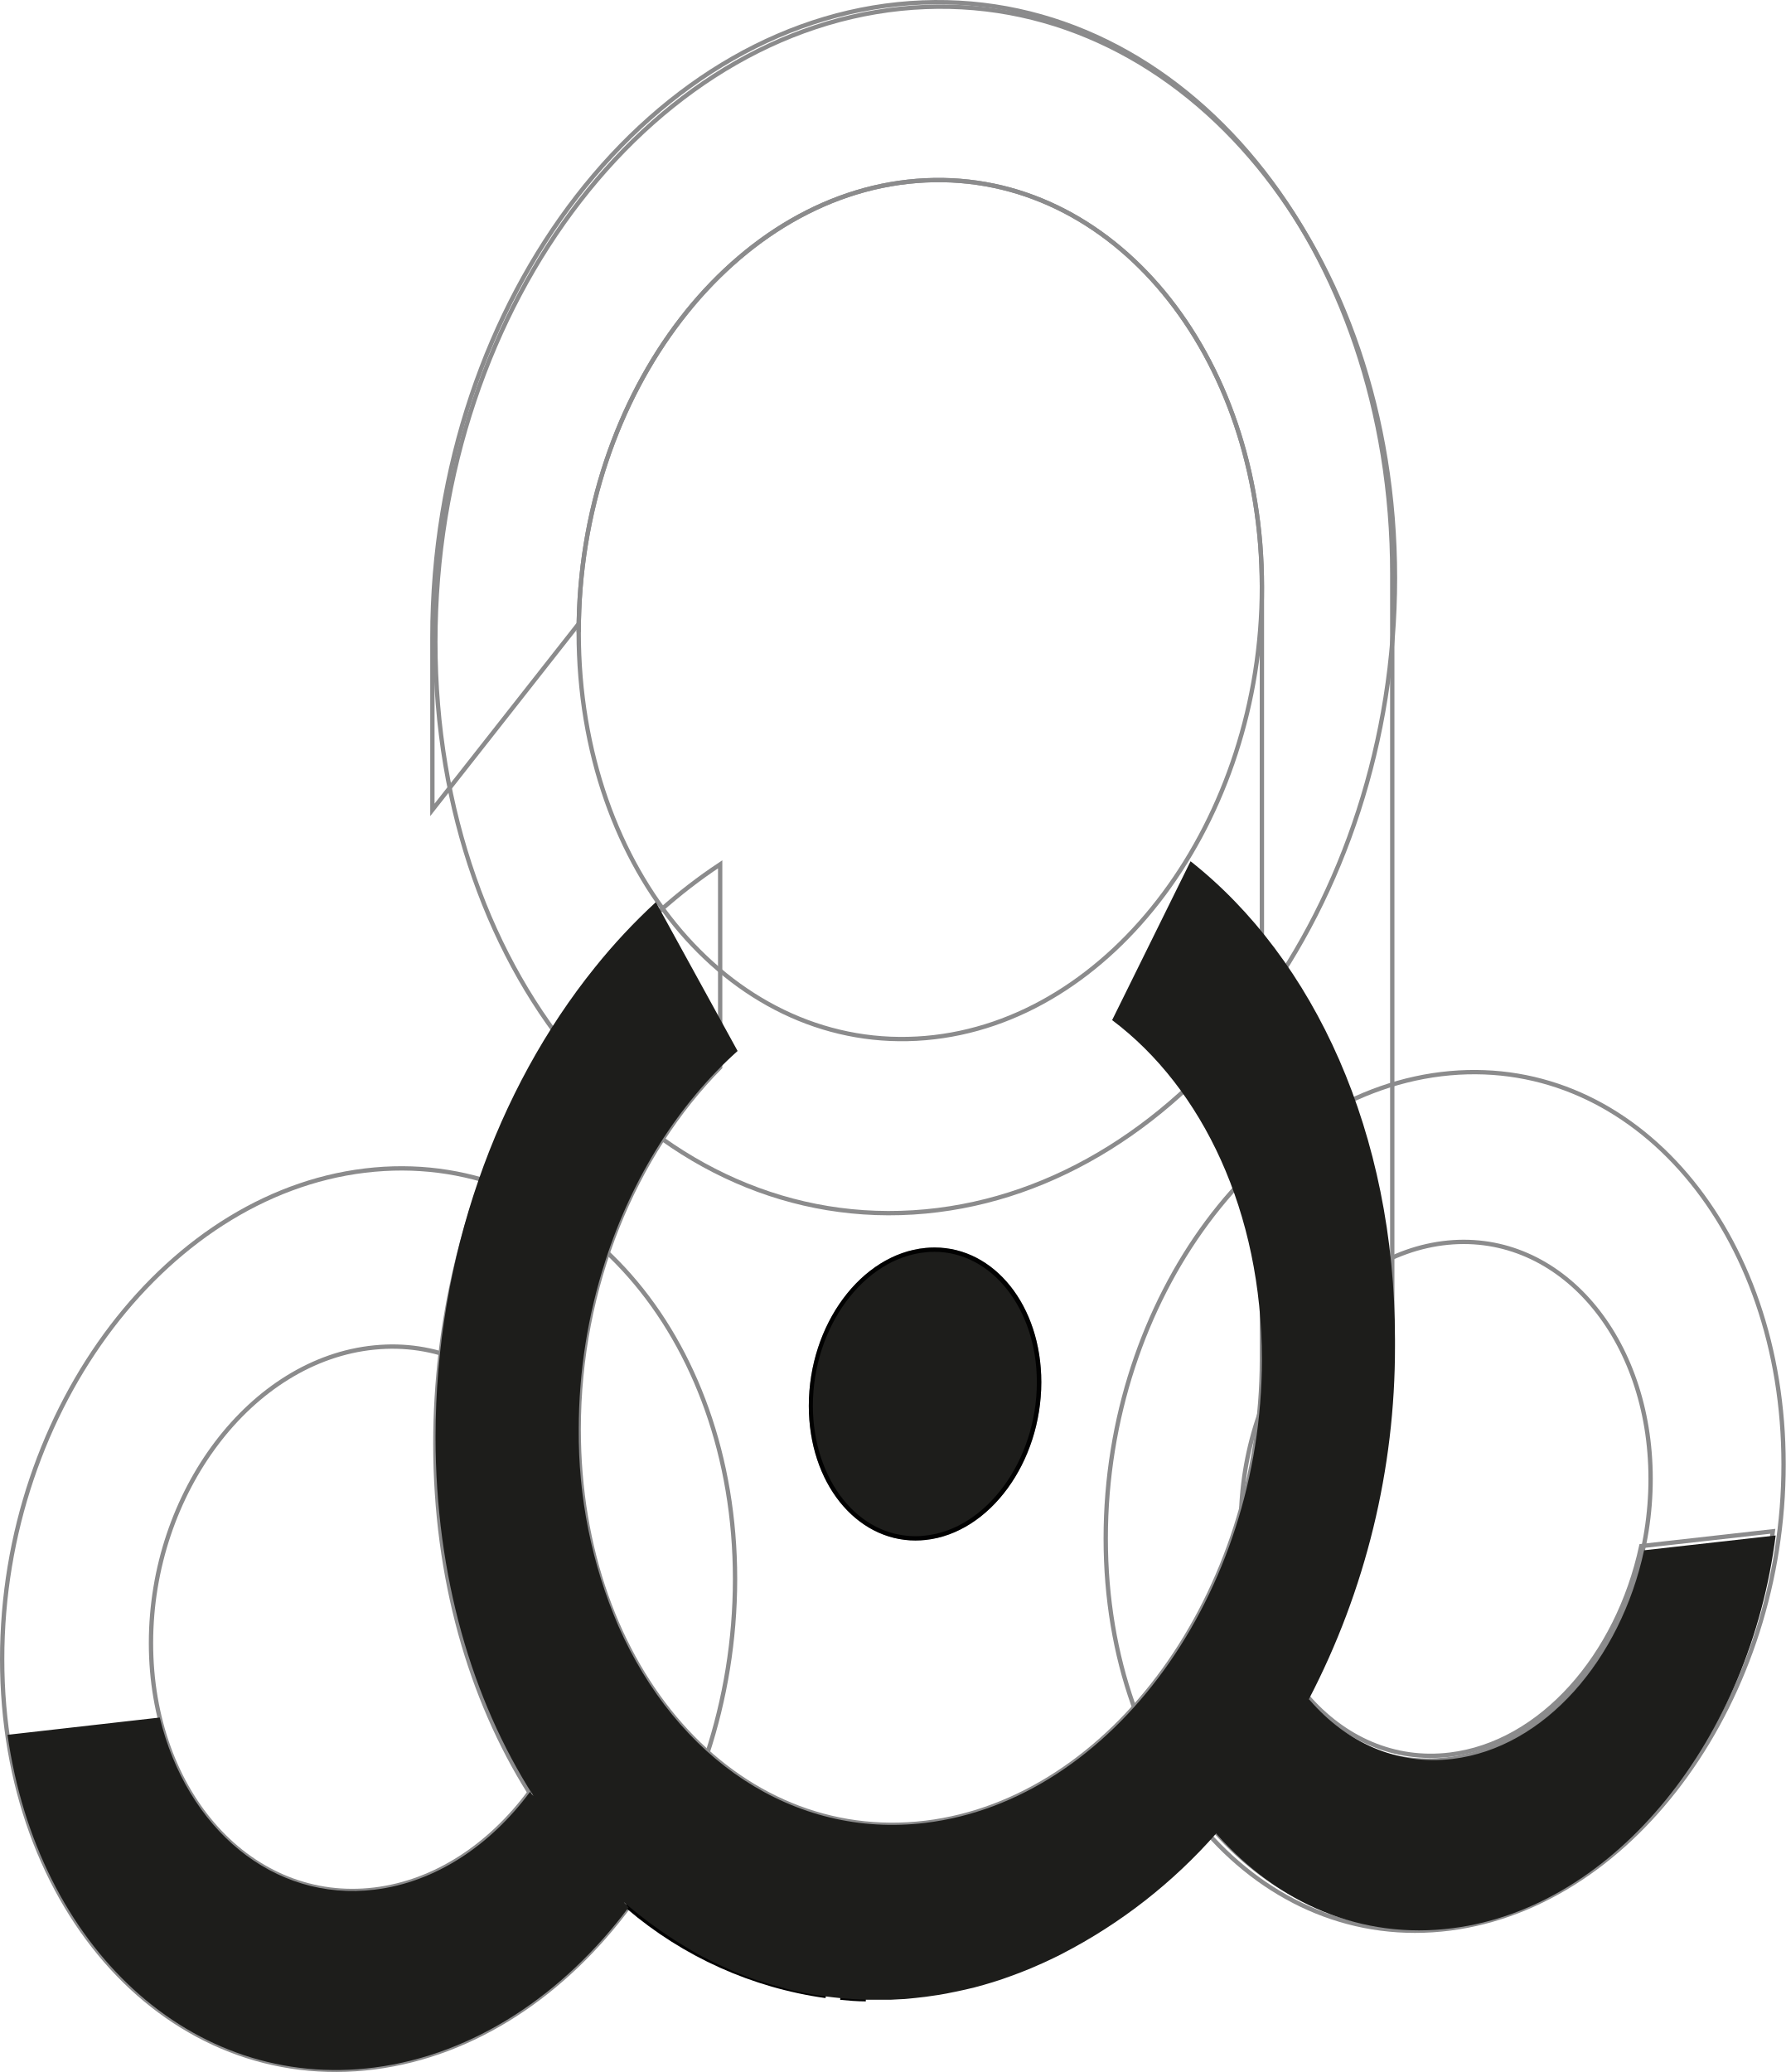
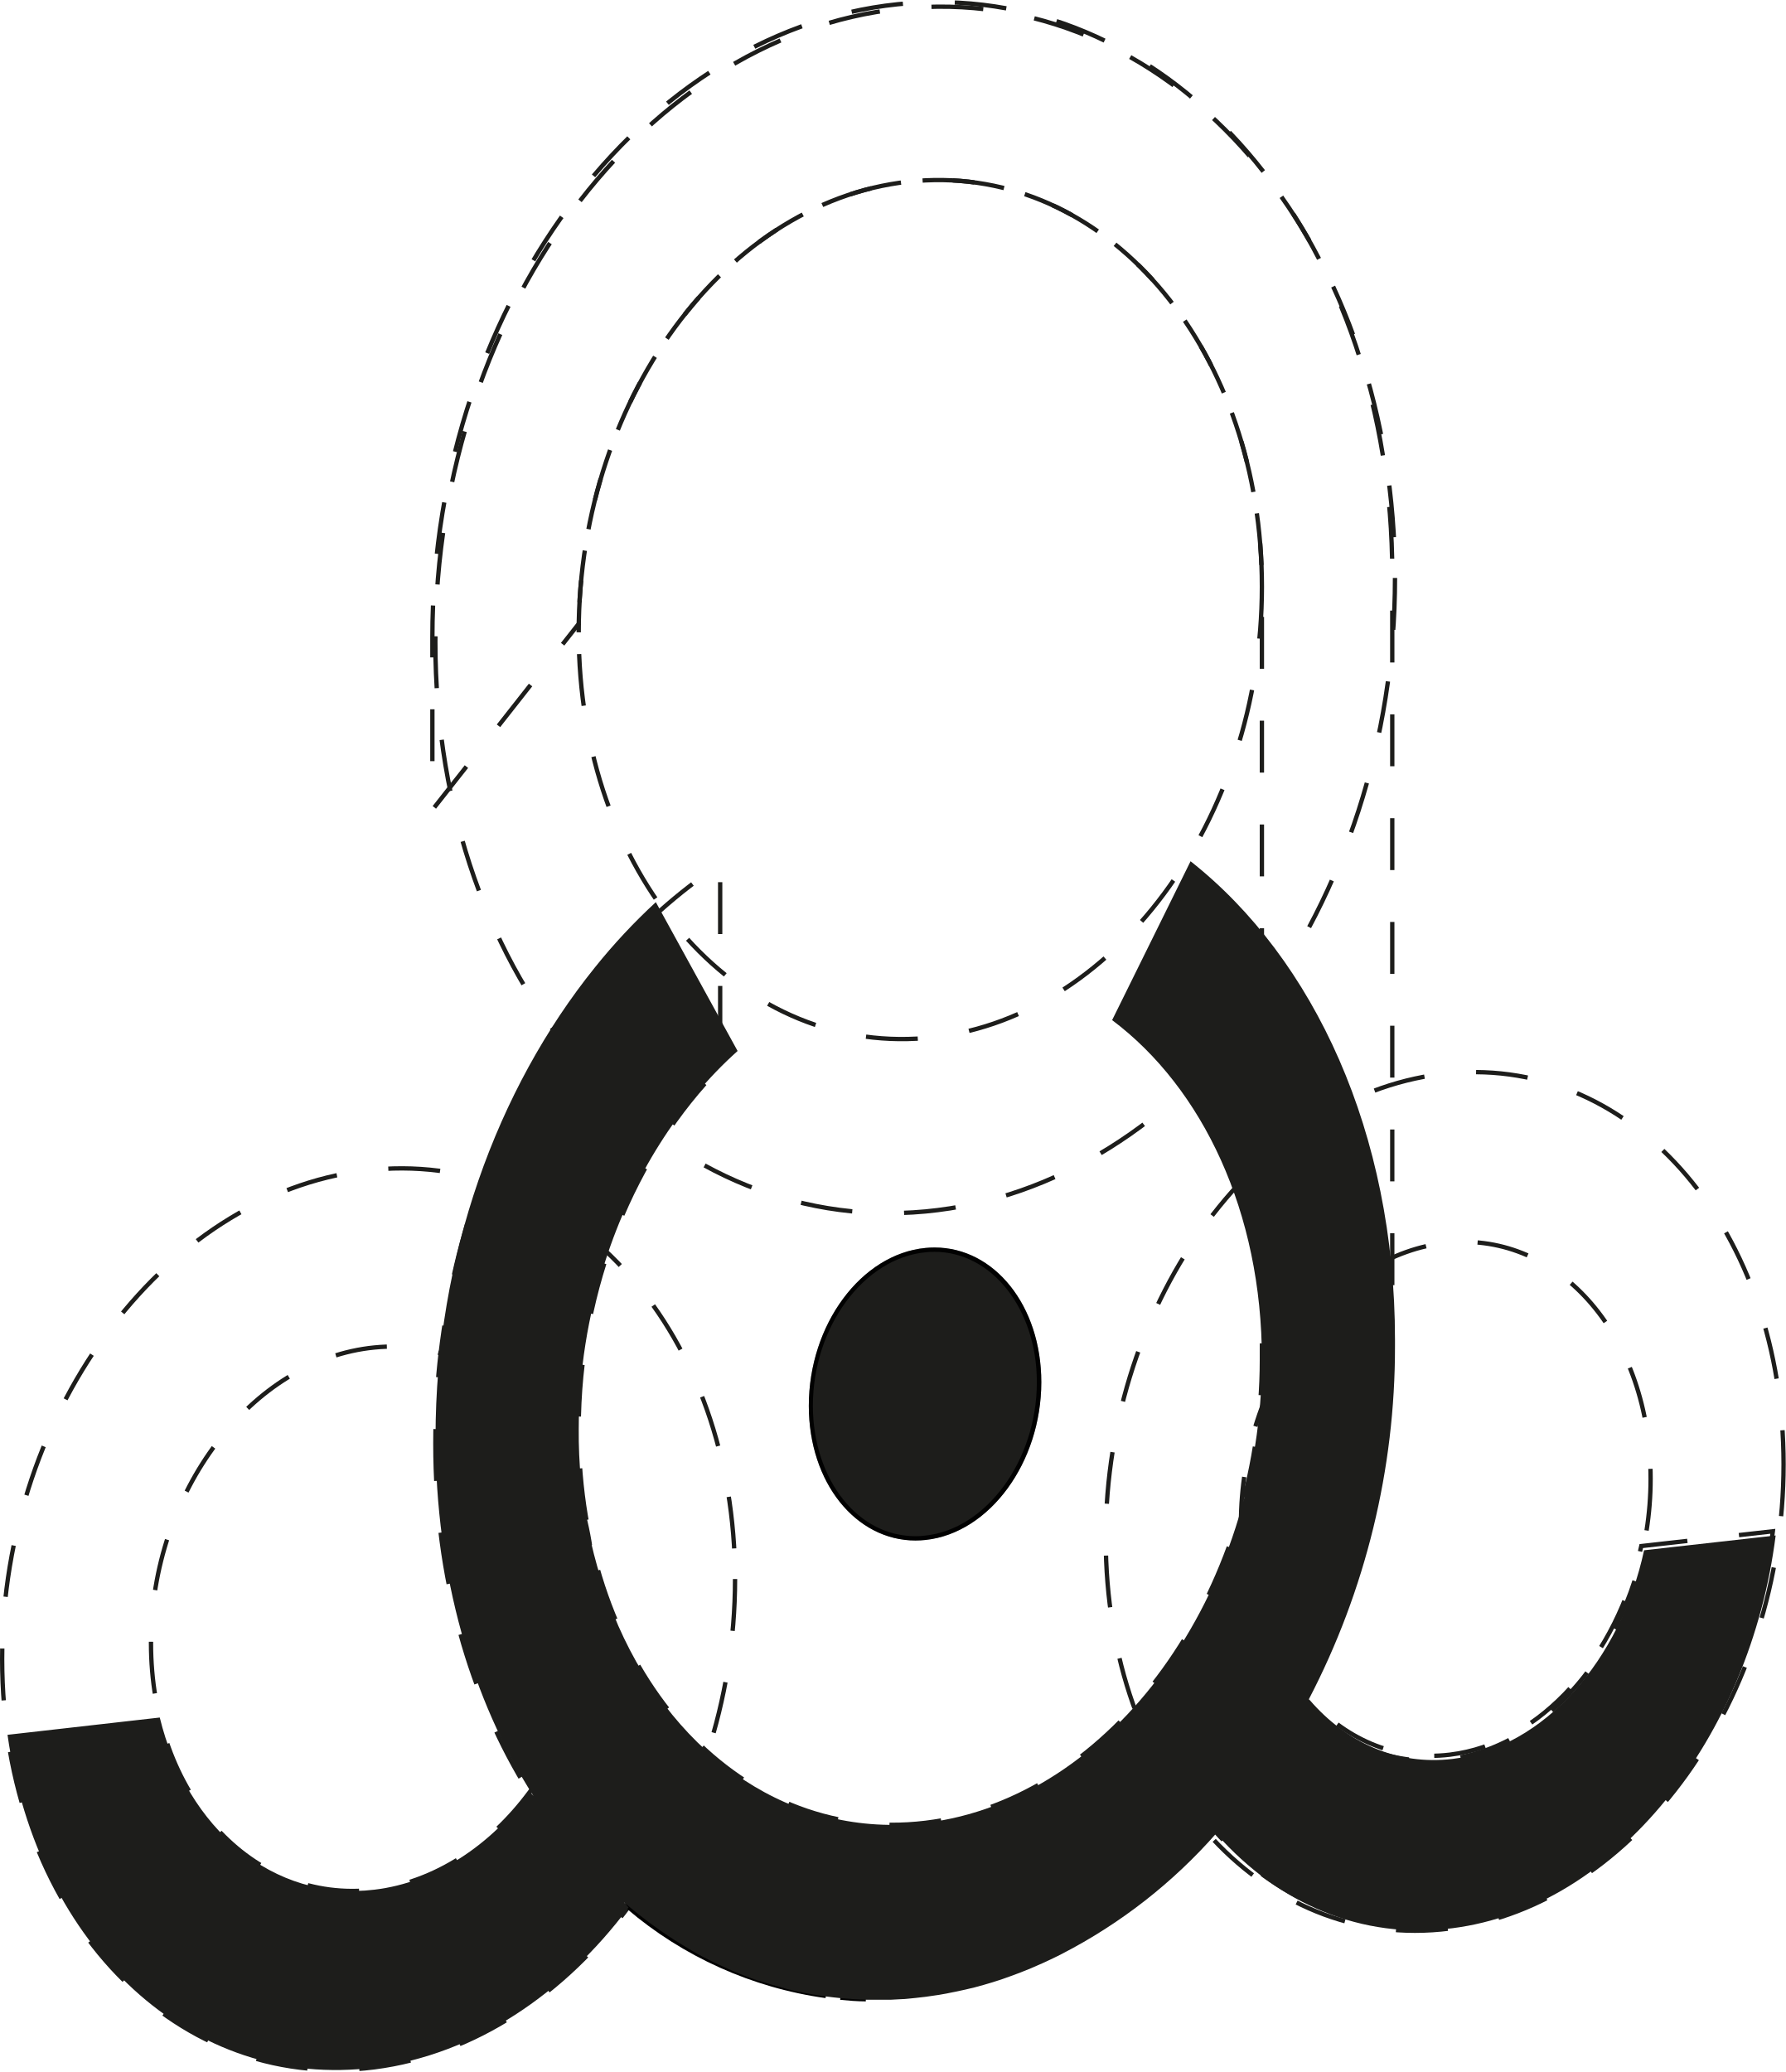
<svg xmlns="http://www.w3.org/2000/svg" viewBox="0 0 413 479.19">
  <defs>
-     <style>.cls-1{fill:none;stroke:#8b8b8c;}.cls-1,.cls-2{stroke-miterlimit:10;}.cls-2,.cls-3{fill:#1d1d1b;}.cls-2{stroke:#010101;}.cls-4{opacity:0.42;}.cls-5{fill:#010101;}</style>
+     <style>.cls-1{fill:none;stroke:#1d1d1b;stroke-dasharray:12;}.cls-1,.cls-2{stroke-miterlimit:10;}.cls-2,.cls-3{fill:#1d1d1b;}.cls-2{stroke:#010101;}.cls-4{opacity:0.42;}.cls-5{fill:#010101;}</style>
  </defs>
  <g id="Livello_2" data-name="Livello 2">
    <g id="Livello_5" data-name="Livello 5">
      <path class="cls-1" d="M144.62,440.08c19.19,16,43.07,23.9,68.74,20.59s48.88-17.16,67.27-37.66l.19.28c14.14,15.95,33.41,24.38,54.5,21.66,37.81-4.87,68.78-44,74.7-90.81l-30.43,3.42c-5.47,25.41-23.15,45.69-44.27,48.24-12.87,1.56-24.57-3.74-33.07-13.61L302,392A176.11,176.11,0,0,0,322,310.32V132.65c0-75.3-48-134.46-108.6-132.08C151.35,3,100,68.77,100,147.4v39.9l34-43.24" />
      <path class="cls-1" d="M133.84,146.24c0-55.64,36.22-102.45,80.22-104.53,43.25-2.05,77.79,40.05,77.79,94V314.44c0,53.95-34.54,101.87-77.79,107.12-44,5.33-80.22-35.37-80.22-91,0-33.14,12.91-63.71,32.72-83.74V199.89c-38.72,25.6-65.87,77-65.87,134,0,31.05,8.08,58.86,21.73,80.61" />
      <path class="cls-1" d="M322.63,133.66c0,75.29-48,140.83-108.57,146.51-62,5.81-113.37-53.11-113.37-131.73S152.06,4.06,214.06,1.61C274.59-.78,322.63,58.37,322.63,133.66Z" />
      <path class="cls-1" d="M412.5,338.66c0,53.78-34.25,101.8-77.16,107.34-43.66,5.63-79.61-34.71-79.61-90.2s36-103.69,79.61-107.6C378.25,244.35,412.5,284.88,412.5,338.66Z" />
      <path class="cls-1" d="M381.75,342c0,32.69-20.91,61.74-46.95,64.89C308.49,410.1,287,385.71,287,352.39s21.54-62.43,47.85-65C360.84,284.86,381.75,309.33,381.75,342Z" />
      <path class="cls-1" d="M170,365.18c0,56.42-37,106.94-83.38,112.92C39.4,484.2.5,442,.5,383.71s38.9-109,86.11-113.22C133,266.33,170,308.76,170,365.18Z" />
      <path class="cls-1" d="M137.3,368.75c0,34.31-22.57,64.85-50.69,68.26C58.19,440.46,34.92,414.93,34.92,380s23.27-65.6,51.69-68.37C114.73,308.84,137.3,334.45,137.3,368.75Z" />
      <path class="cls-1" d="M291.85,135.71c0,53.95-34.54,100.65-77.79,104.36-44,3.78-80.22-38.2-80.22-93.83S170.06,43.79,214.06,41.71C257.31,39.66,291.85,81.76,291.85,135.71Z" />
      <path class="cls-2" d="M145.33,441.08v0l0-.34C158.62,452,174.14,459.28,191,461.6A89.42,89.42,0,0,1,145.33,441.08Z" />
      <path class="cls-2" d="M200.24,462.36c-2,0-3.94-.17-5.88-.36C196.3,462.17,198.27,462.3,200.24,462.36Z" />
      <path class="cls-3" d="M380.24,358.53c-5.47,25.39-23.14,45.69-44.26,48.25-12.86,1.56-24.56-3.75-33.07-13.61l-.21-.17a176.18,176.18,0,0,0,19.93-81.68v-1.55c0-47.6-18.65-88-47.28-110.59l-18.14,36.74c20.93,15.71,34.64,44.47,34.64,78.53,0,54-34.55,101.87-77.79,107.12C183.39,425.29,156.49,406.63,143,376a112.78,112.78,0,0,1-9.15-45.46A126.57,126.57,0,0,1,140,291.62v0c6.27-19.47,17-36.39,30.59-48.56l-18.91-34.42a137.64,137.64,0,0,0-14.12,15.13c-22.6,28.06-36.83,66.86-36.83,108.58,0,32.09,8.44,60.79,22.65,83l-.8-.94c-9.16,12.37-21.85,20.91-35.94,22.61-23.47,2.85-43.44-14.09-49.69-39.81l-35.21,4c6.93,49,42.58,82.41,84.9,76.94,23-3,43.71-16.92,58.72-37v0l-1.07-1.24,1.05.9c1.57,1.32,3.15,2.58,4.77,3.79.57.42,1.16.84,1.73,1.24s1,.73,1.49,1.05c.8.56,1.6,1.1,2.43,1.62.62.41,1.25.8,1.91,1.19s1.08.65,1.63,1,1.13.64,1.7,1l.15.08a1.6,1.6,0,0,0,.19.11c.82.47,1.66.9,2.5,1.3a3,3,0,0,0,.5.26c.7.36,1.4.72,2.12,1a8.56,8.56,0,0,0,.88.4c.71.33,1.45.65,2.19,1a2.52,2.52,0,0,0,.34.15c.94.39,1.88.76,2.83,1.12s1.88.68,2.82,1a.87.87,0,0,0,.22,0l.36.13c.85.29,1.71.55,2.57.8,1,.29,2,.57,3,.84,2,.53,4.09,1,6.17,1.33,1.05.19,2.08.35,3.13.49s2.24.28,3.38.39c1.94.18,3.91.3,5.88.37.66,0,1.32,0,2,0s1.6,0,2.4,0c.47,0,.94,0,1.43,0h.07l2.22-.12c.62,0,1.23-.07,1.84-.13s1-.09,1.49-.15c.79-.08,1.58-.16,2.39-.27s1.61-.23,2.4-.35c.47-.06,1-.14,1.43-.23a1.35,1.35,0,0,0,.34-.06c.47-.08.93-.16,1.4-.27s1.16-.21,1.75-.35,1.29-.27,1.92-.42,1.39-.32,2.1-.5c1.38-.37,2.77-.75,4.14-1.18l2-.64,2-.71c.8-.29,1.6-.58,2.4-.89q2.59-1,5.14-2.16c1.18-.53,2.34-1.09,3.51-1.66.36-.2.71-.37,1.06-.54A121.92,121.92,0,0,0,281.3,424l.19.29c14.14,15.93,33.4,24.37,54.49,21.64,37.8-4.87,68.76-44,74.69-90.82Z" />
      <g class="cls-4">
        <path class="cls-5" d="M216.12,288.51v1c13.28,0,23.68,13.24,23.68,30.14,0,18-11.59,34-25.85,35.49a18.82,18.82,0,0,1-2.24.13c-6.4,0-12.34-3-16.74-8.54S188,333.45,188,325.13c0-18.21,11.72-34.15,26.12-35.52a18.7,18.7,0,0,1,2-.1v-1m0,0a20.43,20.43,0,0,0-2.06.1c-14.9,1.42-27,17.77-27,36.52,0,17.75,10.88,31.14,24.68,31.14a23.45,23.45,0,0,0,2.35-.13c14.8-1.61,26.74-17.94,26.74-36.49,0-17.68-10.84-31.14-24.68-31.14Z" />
      </g>
      <path class="cls-3" d="M211.71,355.77c-13.56,0-24.18-13.46-24.18-30.64,0-18.46,11.92-34.62,26.57-36a19.65,19.65,0,0,1,2-.1c13.56,0,24.19,13.46,24.19,30.64,0,18.27-11.8,34.42-26.31,36A22,22,0,0,1,211.71,355.77Z" />
      <path class="cls-5" d="M216.12,288.51v1c13.28,0,23.68,13.24,23.68,30.14,0,18-11.59,34-25.85,35.49a18.82,18.82,0,0,1-2.24.13c-6.4,0-12.34-3-16.74-8.54S188,333.45,188,325.13c0-18.21,11.72-34.15,26.12-35.52a18.7,18.7,0,0,1,2-.1v-1m0,0a20.43,20.43,0,0,0-2.06.1c-14.9,1.42-27,17.77-27,36.52,0,17.75,10.88,31.14,24.68,31.14a23.45,23.45,0,0,0,2.35-.13c14.8-1.61,26.74-17.94,26.74-36.49,0-17.68-10.84-31.14-24.68-31.14Z" />
    </g>
  </g>
</svg>
